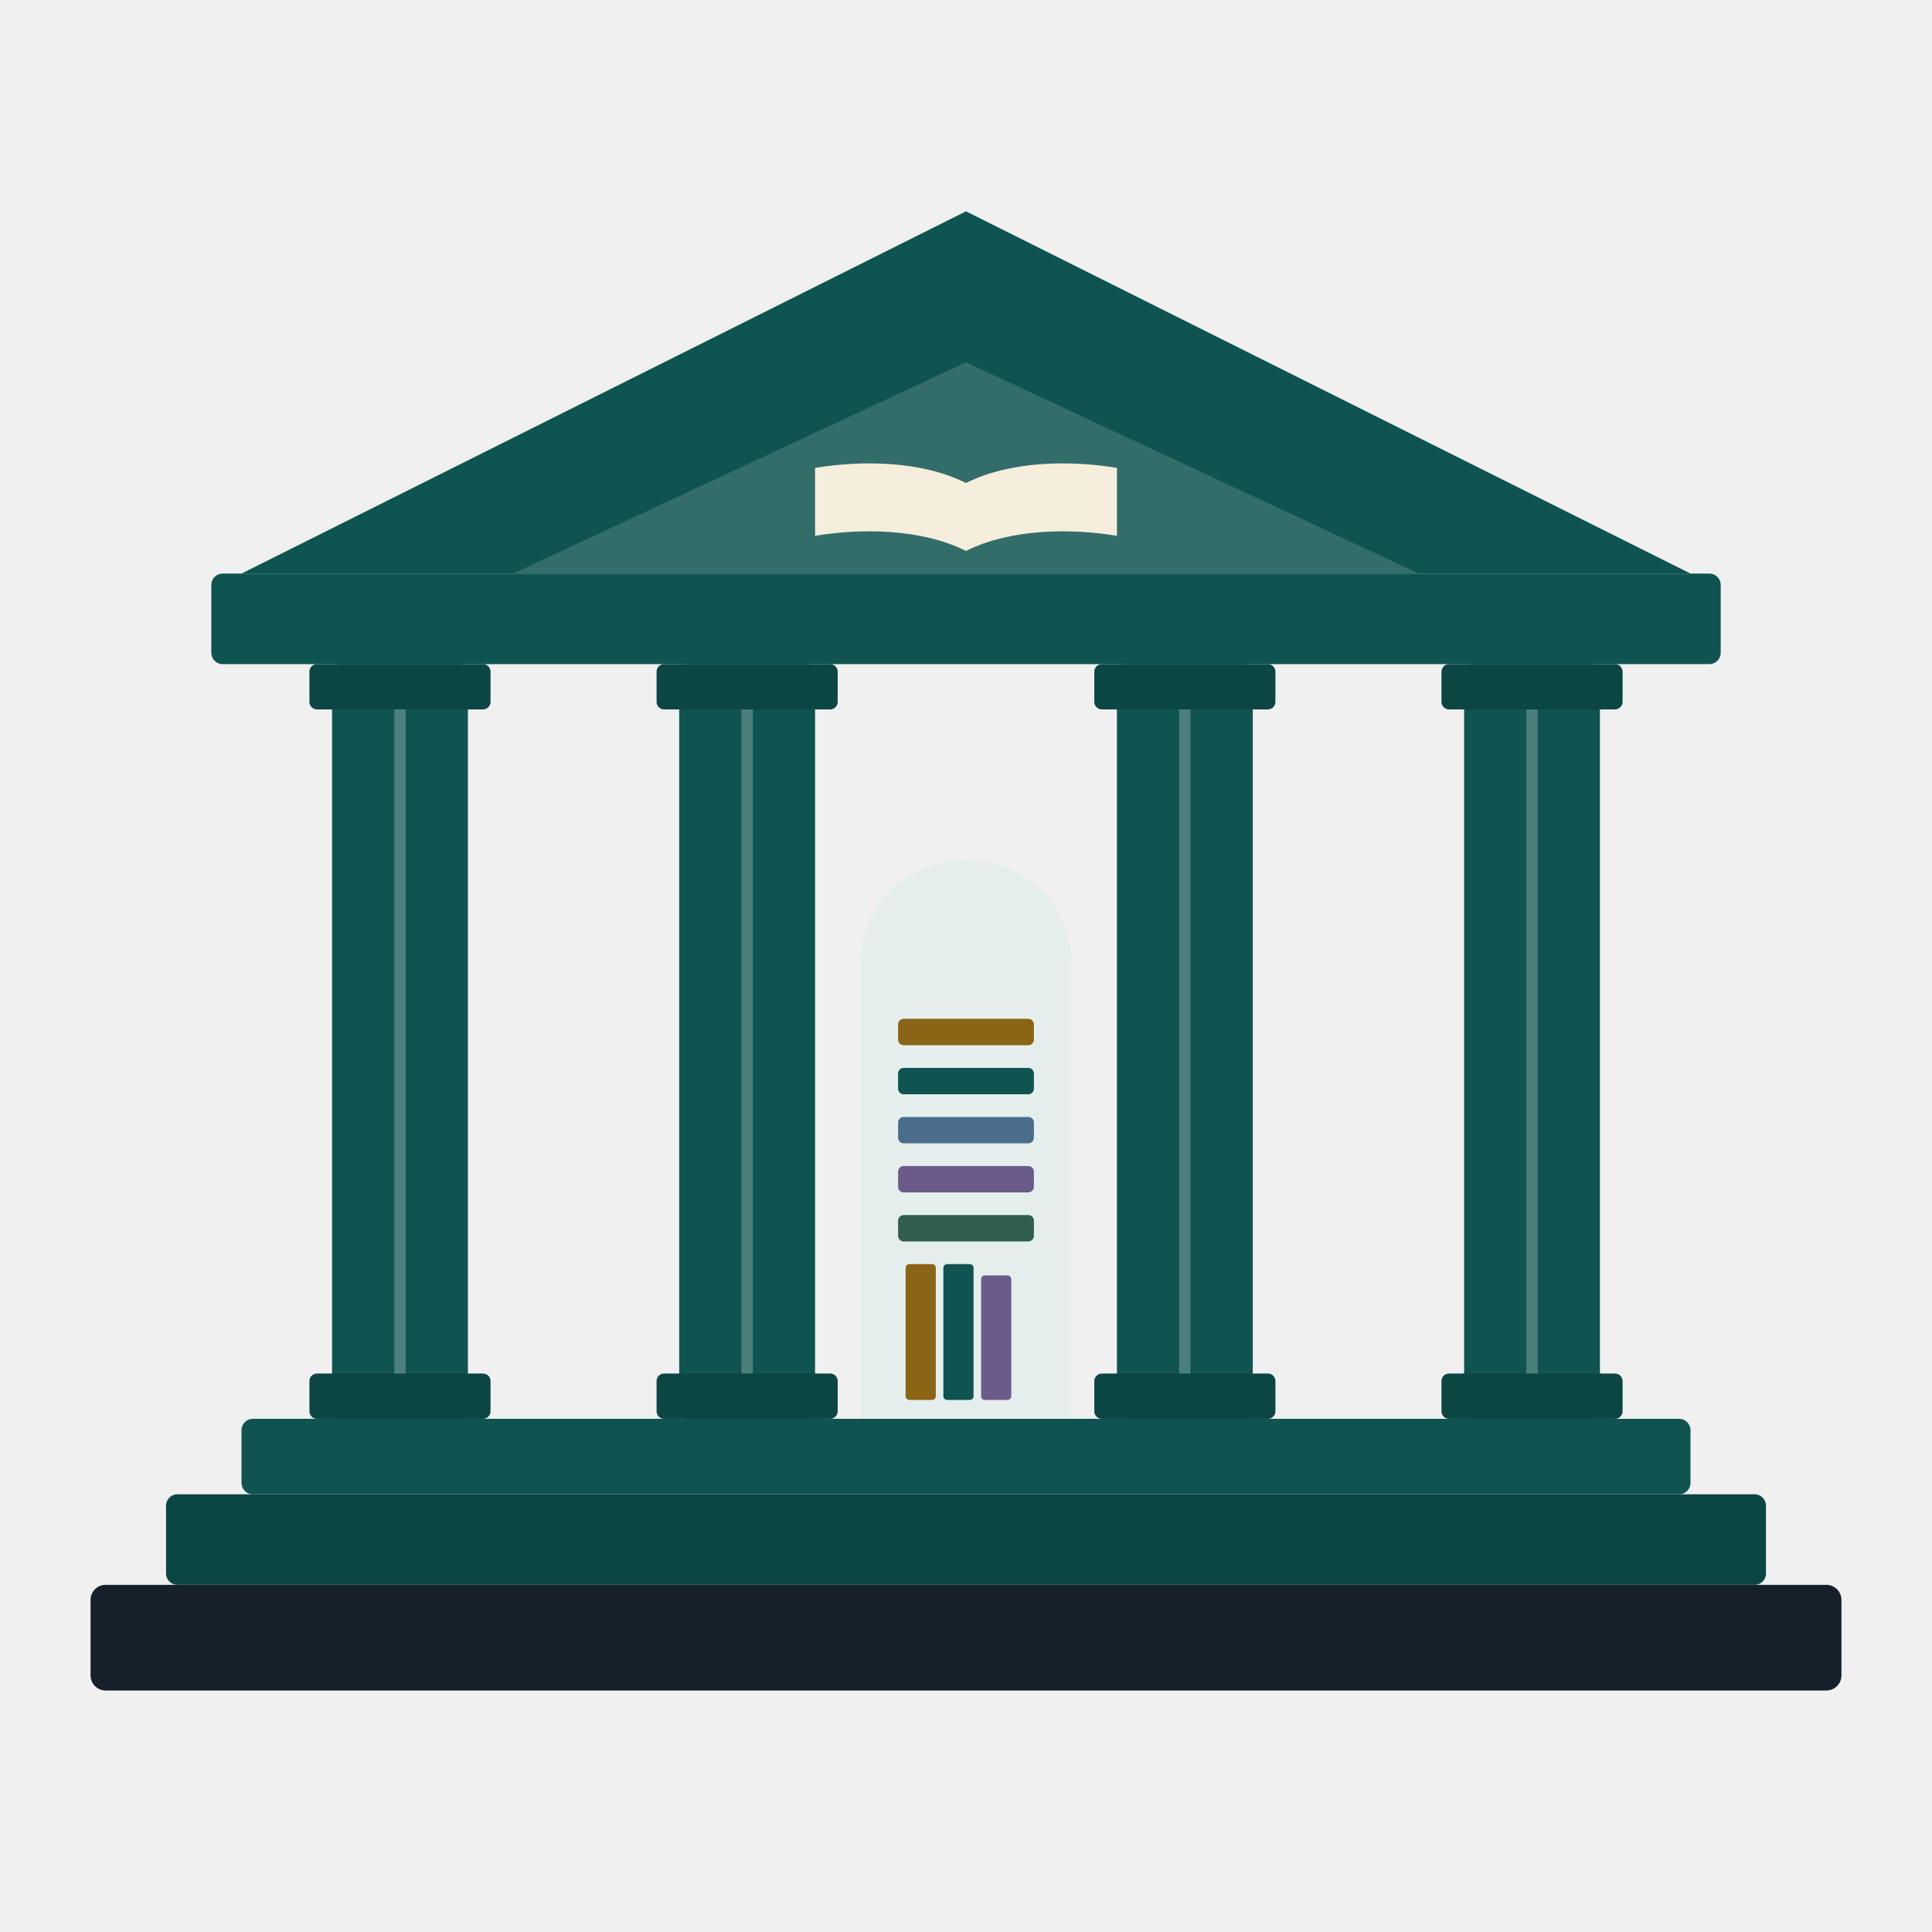
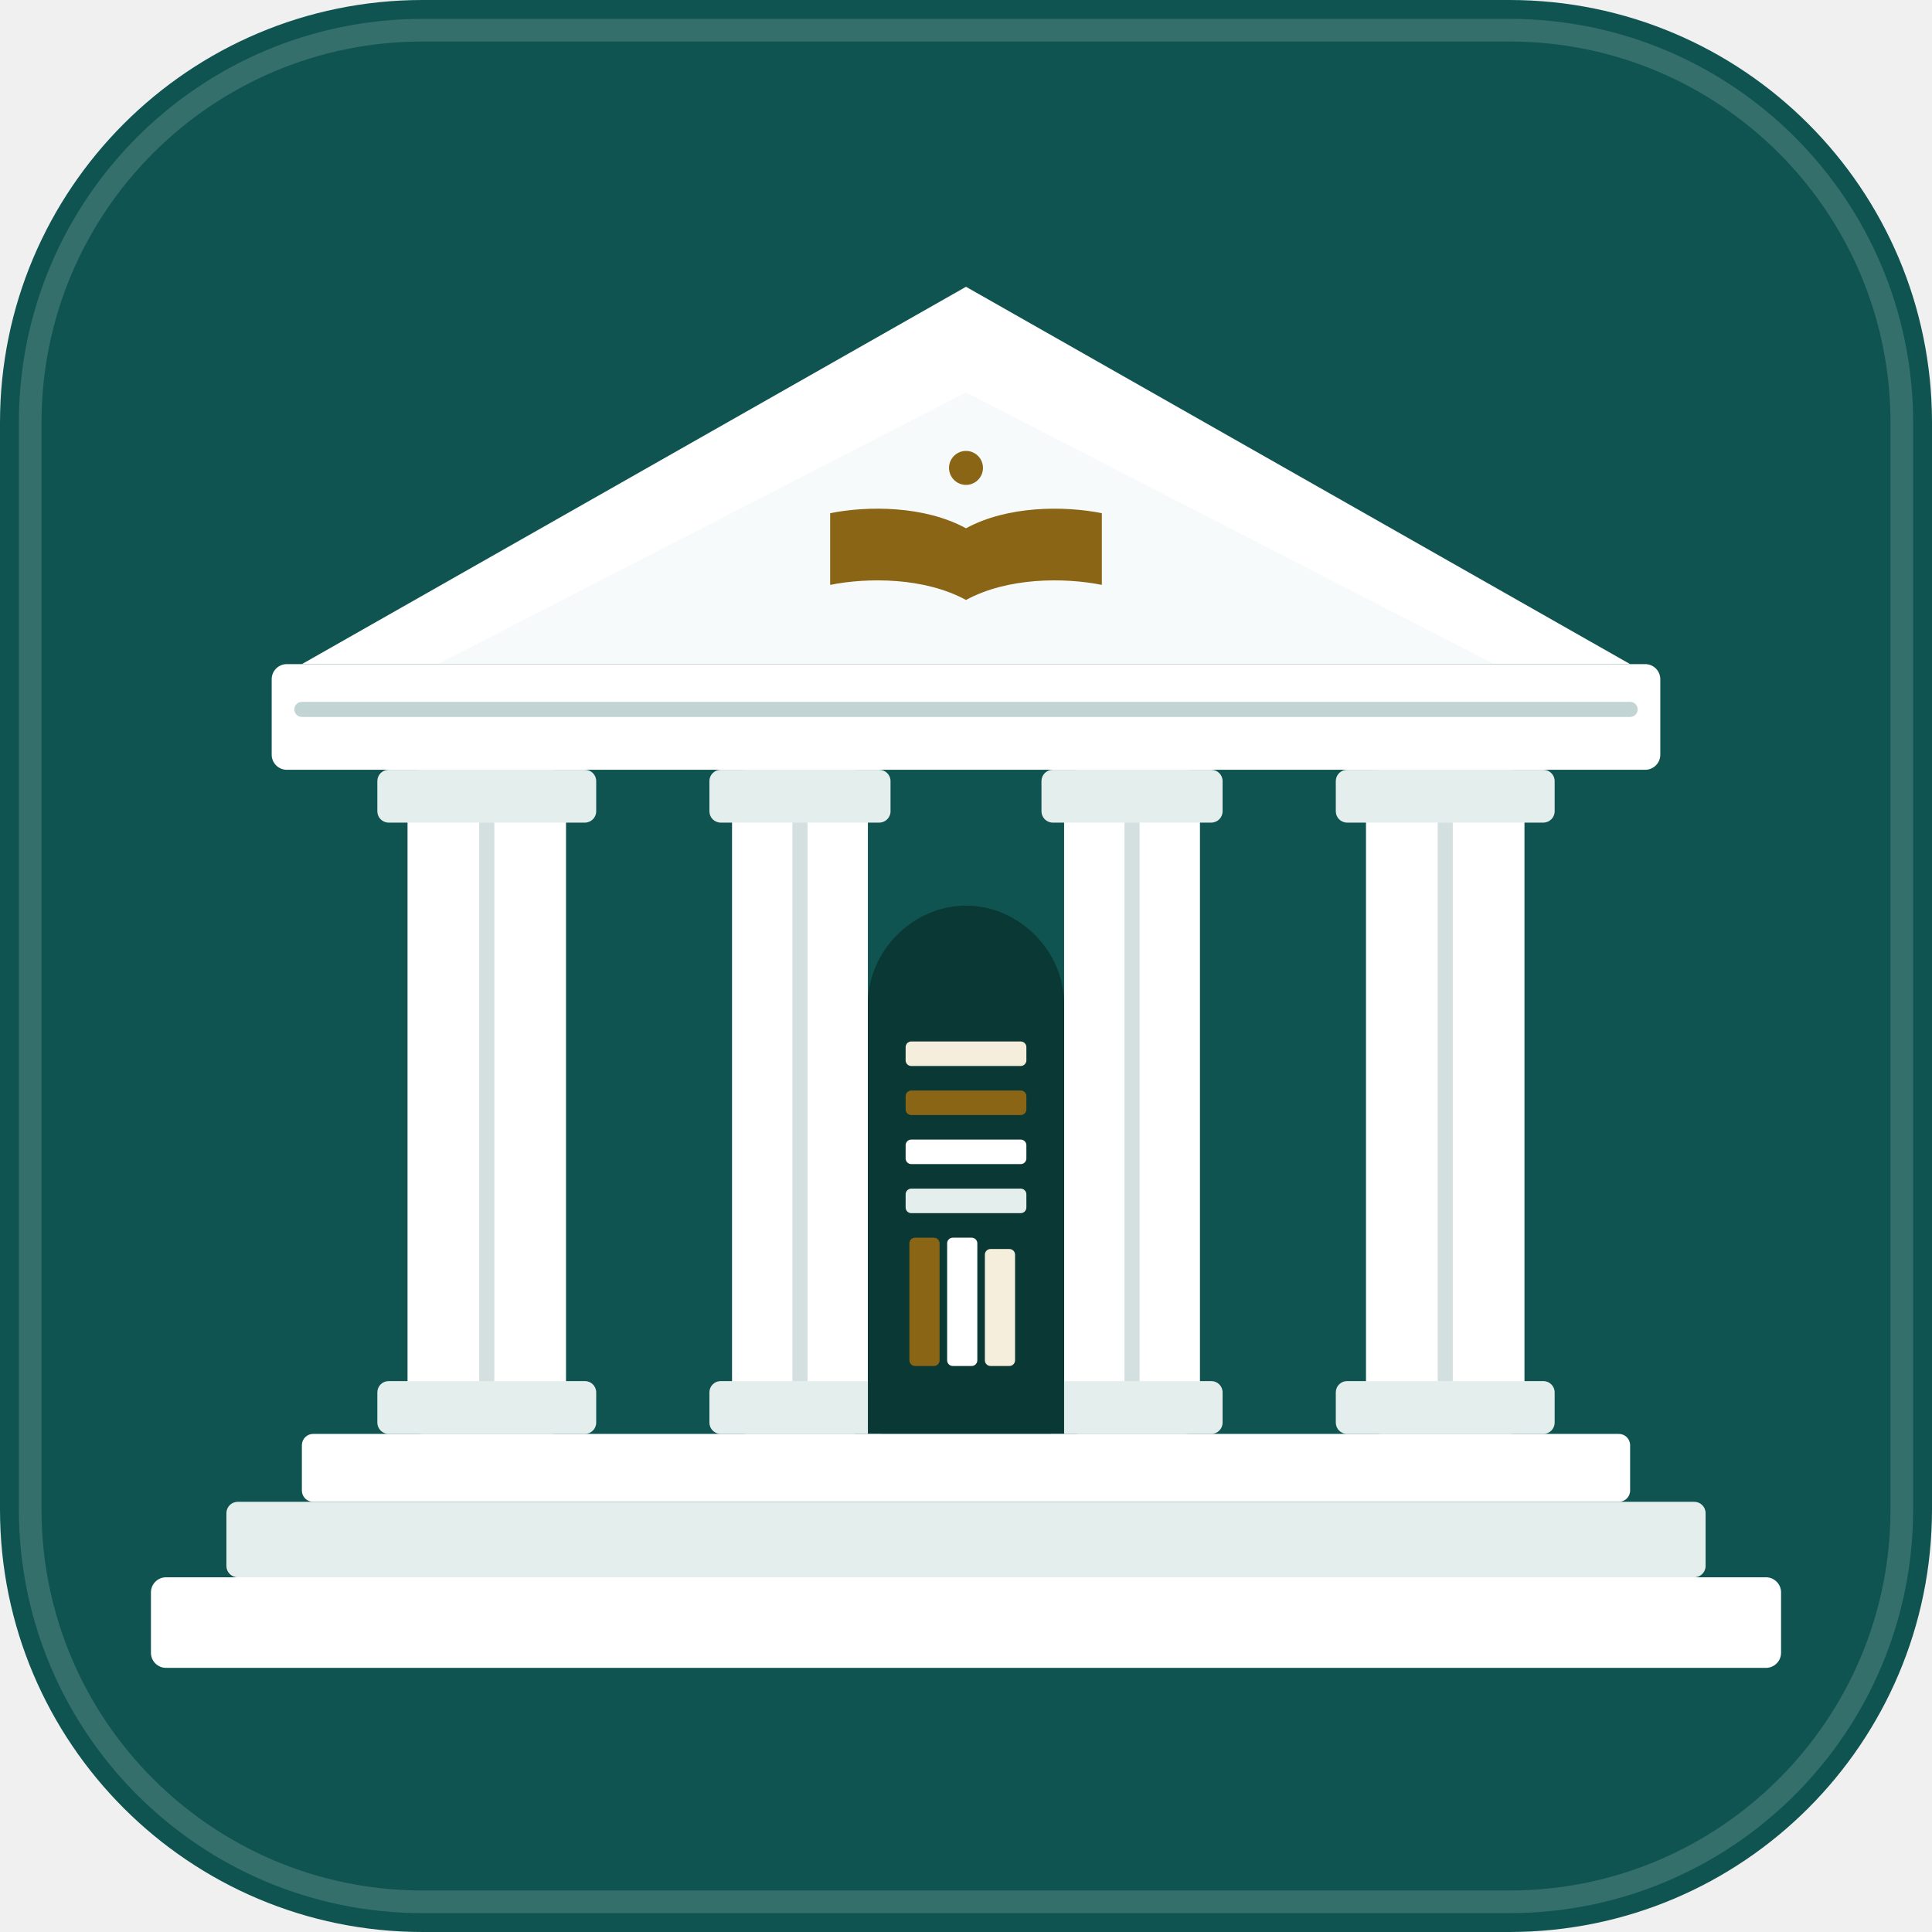
<svg xmlns="http://www.w3.org/2000/svg" viewBox="0 0 512 512" fill="none">
-   <path d="M256 56 L448 152 L64 152 Z" fill="#0F5450" />
-   <path d="M256 96 L376 152 L136 152 Z" fill="#FFFFFF" fill-opacity="0.15" />
-   <rect x="56" y="152" width="400" height="24" rx="3" fill="#0F5450" />
-   <path d="M256 128 C244 122 228 122 216 124 L216 142 C228 140 244 140 256 146 C268 140 284 140 296 142 L296 124 C284 122 268 122 256 128 Z" fill="#F5EEDC" />
-   <rect x="88" y="176" width="36" height="200" rx="2" fill="#0F5450" />
-   <rect x="82" y="176" width="48" height="12" rx="2" fill="#0C4643" />
-   <rect x="82" y="364" width="48" height="12" rx="2" fill="#0C4643" />
-   <line x1="106" y1="188" x2="106" y2="364" stroke="#FFFFFF" stroke-opacity="0.25" stroke-width="3" />
-   <rect x="180" y="176" width="36" height="200" rx="2" fill="#0F5450" />
-   <rect x="174" y="176" width="48" height="12" rx="2" fill="#0C4643" />
-   <rect x="174" y="364" width="48" height="12" rx="2" fill="#0C4643" />
-   <line x1="198" y1="188" x2="198" y2="364" stroke="#FFFFFF" stroke-opacity="0.25" stroke-width="3" />
-   <rect x="296" y="176" width="36" height="200" rx="2" fill="#0F5450" />
-   <rect x="290" y="176" width="48" height="12" rx="2" fill="#0C4643" />
-   <rect x="290" y="364" width="48" height="12" rx="2" fill="#0C4643" />
-   <line x1="314" y1="188" x2="314" y2="364" stroke="#FFFFFF" stroke-opacity="0.25" stroke-width="3" />
-   <rect x="388" y="176" width="36" height="200" rx="2" fill="#0F5450" />
-   <rect x="382" y="176" width="48" height="12" rx="2" fill="#0C4643" />
-   <rect x="382" y="364" width="48" height="12" rx="2" fill="#0C4643" />
-   <line x1="406" y1="188" x2="406" y2="364" stroke="#FFFFFF" stroke-opacity="0.25" stroke-width="3" />
-   <path d="M228 376 L228 256 C228 240 240 228 256 228 C272 228 284 240 284 256 L284 376 Z" fill="#E4EFED" />
-   <rect x="238" y="270" width="36" height="7" rx="1.5" fill="#8A6516" />
-   <rect x="238" y="283" width="36" height="7" rx="1.5" fill="#0F5450" />
-   <rect x="238" y="296" width="36" height="7" rx="1.5" fill="#4A6D8C" />
-   <rect x="238" y="309" width="36" height="7" rx="1.5" fill="#6B5B8A" />
-   <rect x="238" y="322" width="36" height="7" rx="1.5" fill="#2F5D50" />
-   <rect x="240" y="335" width="8" height="36" rx="1" fill="#8A6516" />
-   <rect x="250" y="335" width="8" height="36" rx="1" fill="#0F5450" />
-   <rect x="260" y="338" width="8" height="33" rx="1" fill="#6B5B8A" />
-   <rect x="64" y="376" width="384" height="20" rx="3" fill="#0F5450" />
-   <rect x="44" y="396" width="424" height="24" rx="3" fill="#0C4643" />
-   <rect x="24" y="420" width="464" height="28" rx="4" fill="#16202A" />
+   <rect width="512" height="512" rx="112" fill="#0F5450" />
+   <rect x="8" y="8" width="496" height="496" rx="104" stroke="#FFFFFF" stroke-opacity="0.16" stroke-width="6" />
+   <path d="M256 76 L432 176 L80 176 Z" fill="#FFFFFF" />
+   <path d="M256 104 L396 176 L116 176 Z" fill="#E4EFED" fill-opacity="0.3" />
+   <path d="M256 140 C245 134 230 134 220 136 L220 155 C230 153 245 153 256 159 C267 153 282 153 292 155 L292 136 C282 134 267 134 256 140 Z" fill="#8A6516" />
+   <circle cx="256" cy="124" r="4.5" fill="#8A6516" />
+   <rect x="72" y="176" width="368" height="28" rx="4" fill="#FFFFFF" />
+   <rect x="78" y="186" width="356" height="4" rx="2" fill="#0F5450" fill-opacity="0.25" />
+   <rect x="108" y="204" width="42" height="176" rx="4" fill="#FFFFFF" />
+   <rect x="100" y="204" width="58" height="14" rx="3" fill="#E4EFED" />
+   <rect x="100" y="366" width="58" height="14" rx="3" fill="#E4EFED" />
+   <line x1="129" y1="218" x2="129" y2="366" stroke="#0F5450" stroke-opacity="0.18" stroke-width="4" />
+   <rect x="194" y="204" width="36" height="176" rx="4" fill="#FFFFFF" />
+   <rect x="188" y="204" width="48" height="14" rx="3" fill="#E4EFED" />
+   <rect x="188" y="366" width="48" height="14" rx="3" fill="#E4EFED" />
+   <line x1="212" y1="218" x2="212" y2="366" stroke="#0F5450" stroke-opacity="0.18" stroke-width="4" />
+   <rect x="282" y="204" width="36" height="176" rx="4" fill="#FFFFFF" />
+   <rect x="276" y="204" width="48" height="14" rx="3" fill="#E4EFED" />
+   <rect x="276" y="366" width="48" height="14" rx="3" fill="#E4EFED" />
+   <line x1="300" y1="218" x2="300" y2="366" stroke="#0F5450" stroke-opacity="0.18" stroke-width="4" />
+   <rect x="362" y="204" width="42" height="176" rx="4" fill="#FFFFFF" />
+   <rect x="354" y="204" width="58" height="14" rx="3" fill="#E4EFED" />
+   <rect x="354" y="366" width="58" height="14" rx="3" fill="#E4EFED" />
+   <line x1="383" y1="218" x2="383" y2="366" stroke="#0F5450" stroke-opacity="0.18" stroke-width="4" />
+   <path d="M230 380 L230 266 C230 252 242 240 256 240 C270 240 282 252 282 266 L282 380 Z" fill="#093835" />
+   <rect x="240" y="276" width="32" height="6.5" rx="1.5" fill="#F5EEDC" />
+   <rect x="240" y="289" width="32" height="6.5" rx="1.5" fill="#8A6516" />
+   <rect x="240" y="302" width="32" height="6.5" rx="1.5" fill="#FFFFFF" />
+   <rect x="240" y="315" width="32" height="6.5" rx="1.5" fill="#E4EFED" />
+   <rect x="241" y="328" width="8" height="34" rx="1.5" fill="#8A6516" />
+   <rect x="251" y="328" width="8" height="34" rx="1.5" fill="#FFFFFF" />
+   <rect x="261" y="331" width="8" height="31" rx="1.5" fill="#F5EEDC" />
+   <rect x="80" y="380" width="352" height="18" rx="3" fill="#FFFFFF" />
+   <rect x="60" y="398" width="392" height="20" rx="3" fill="#E4EFED" />
+   <rect x="40" y="418" width="432" height="24" rx="4" fill="#FFFFFF" />
</svg>
